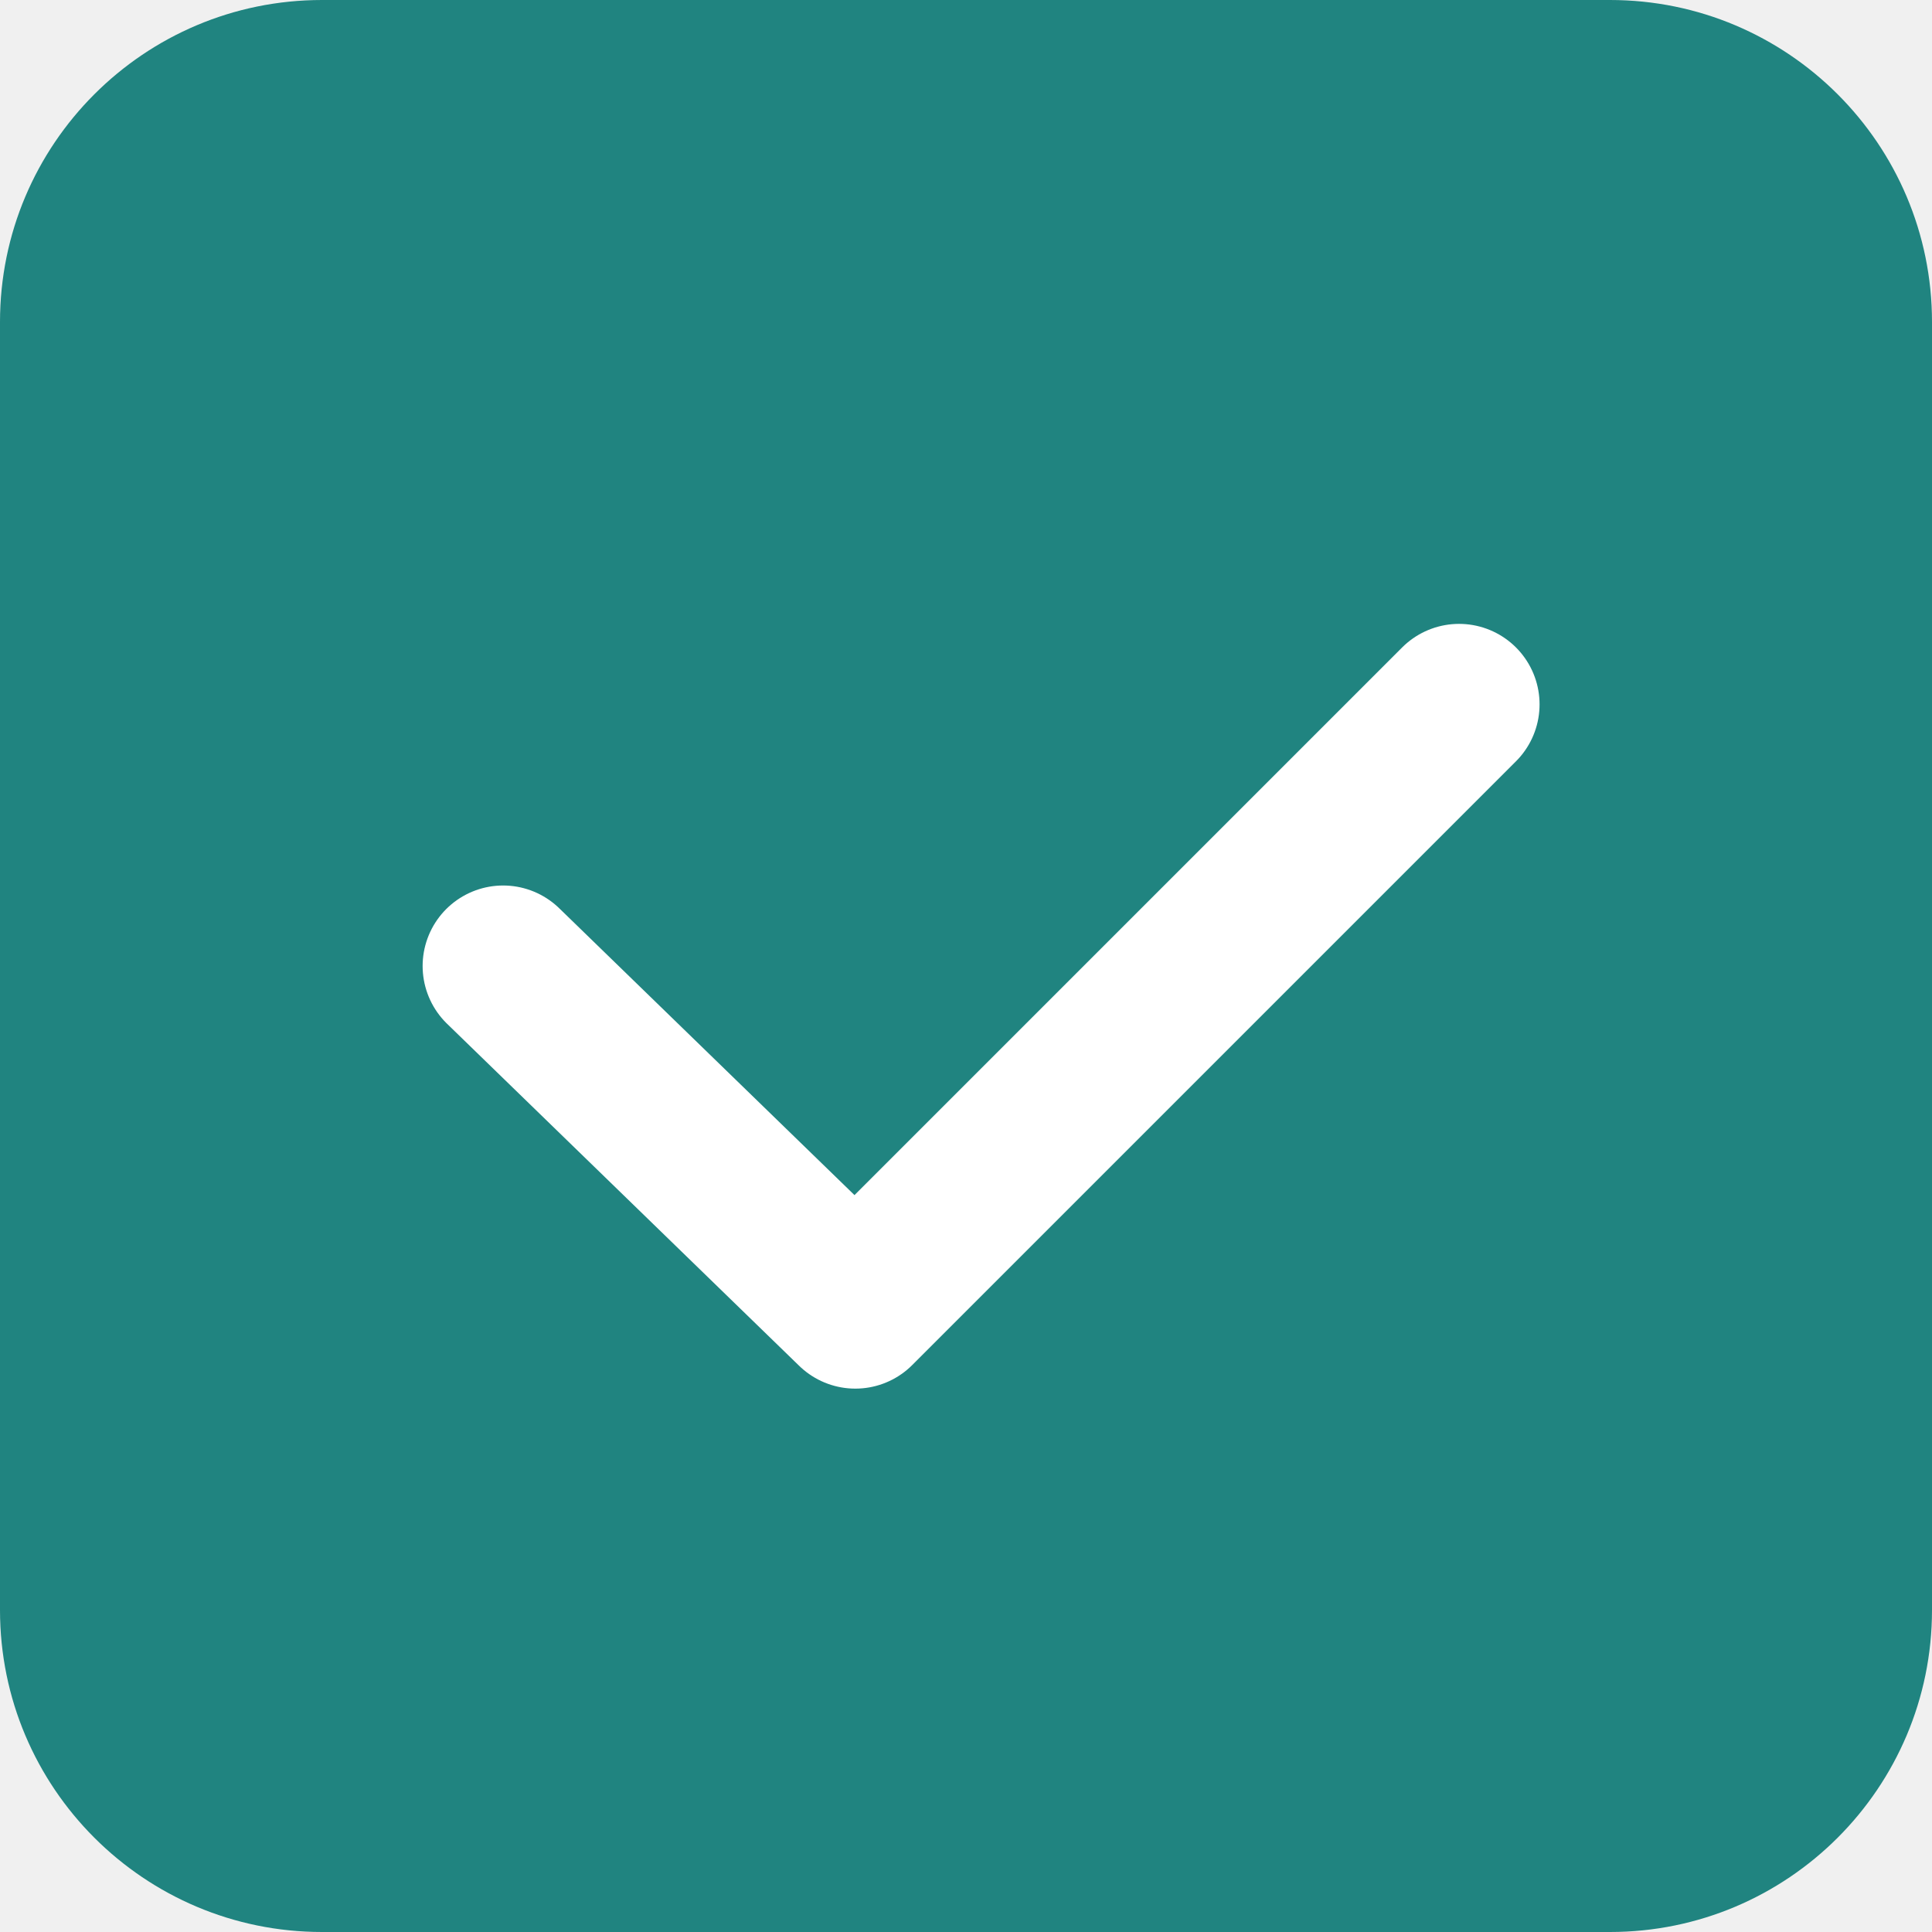
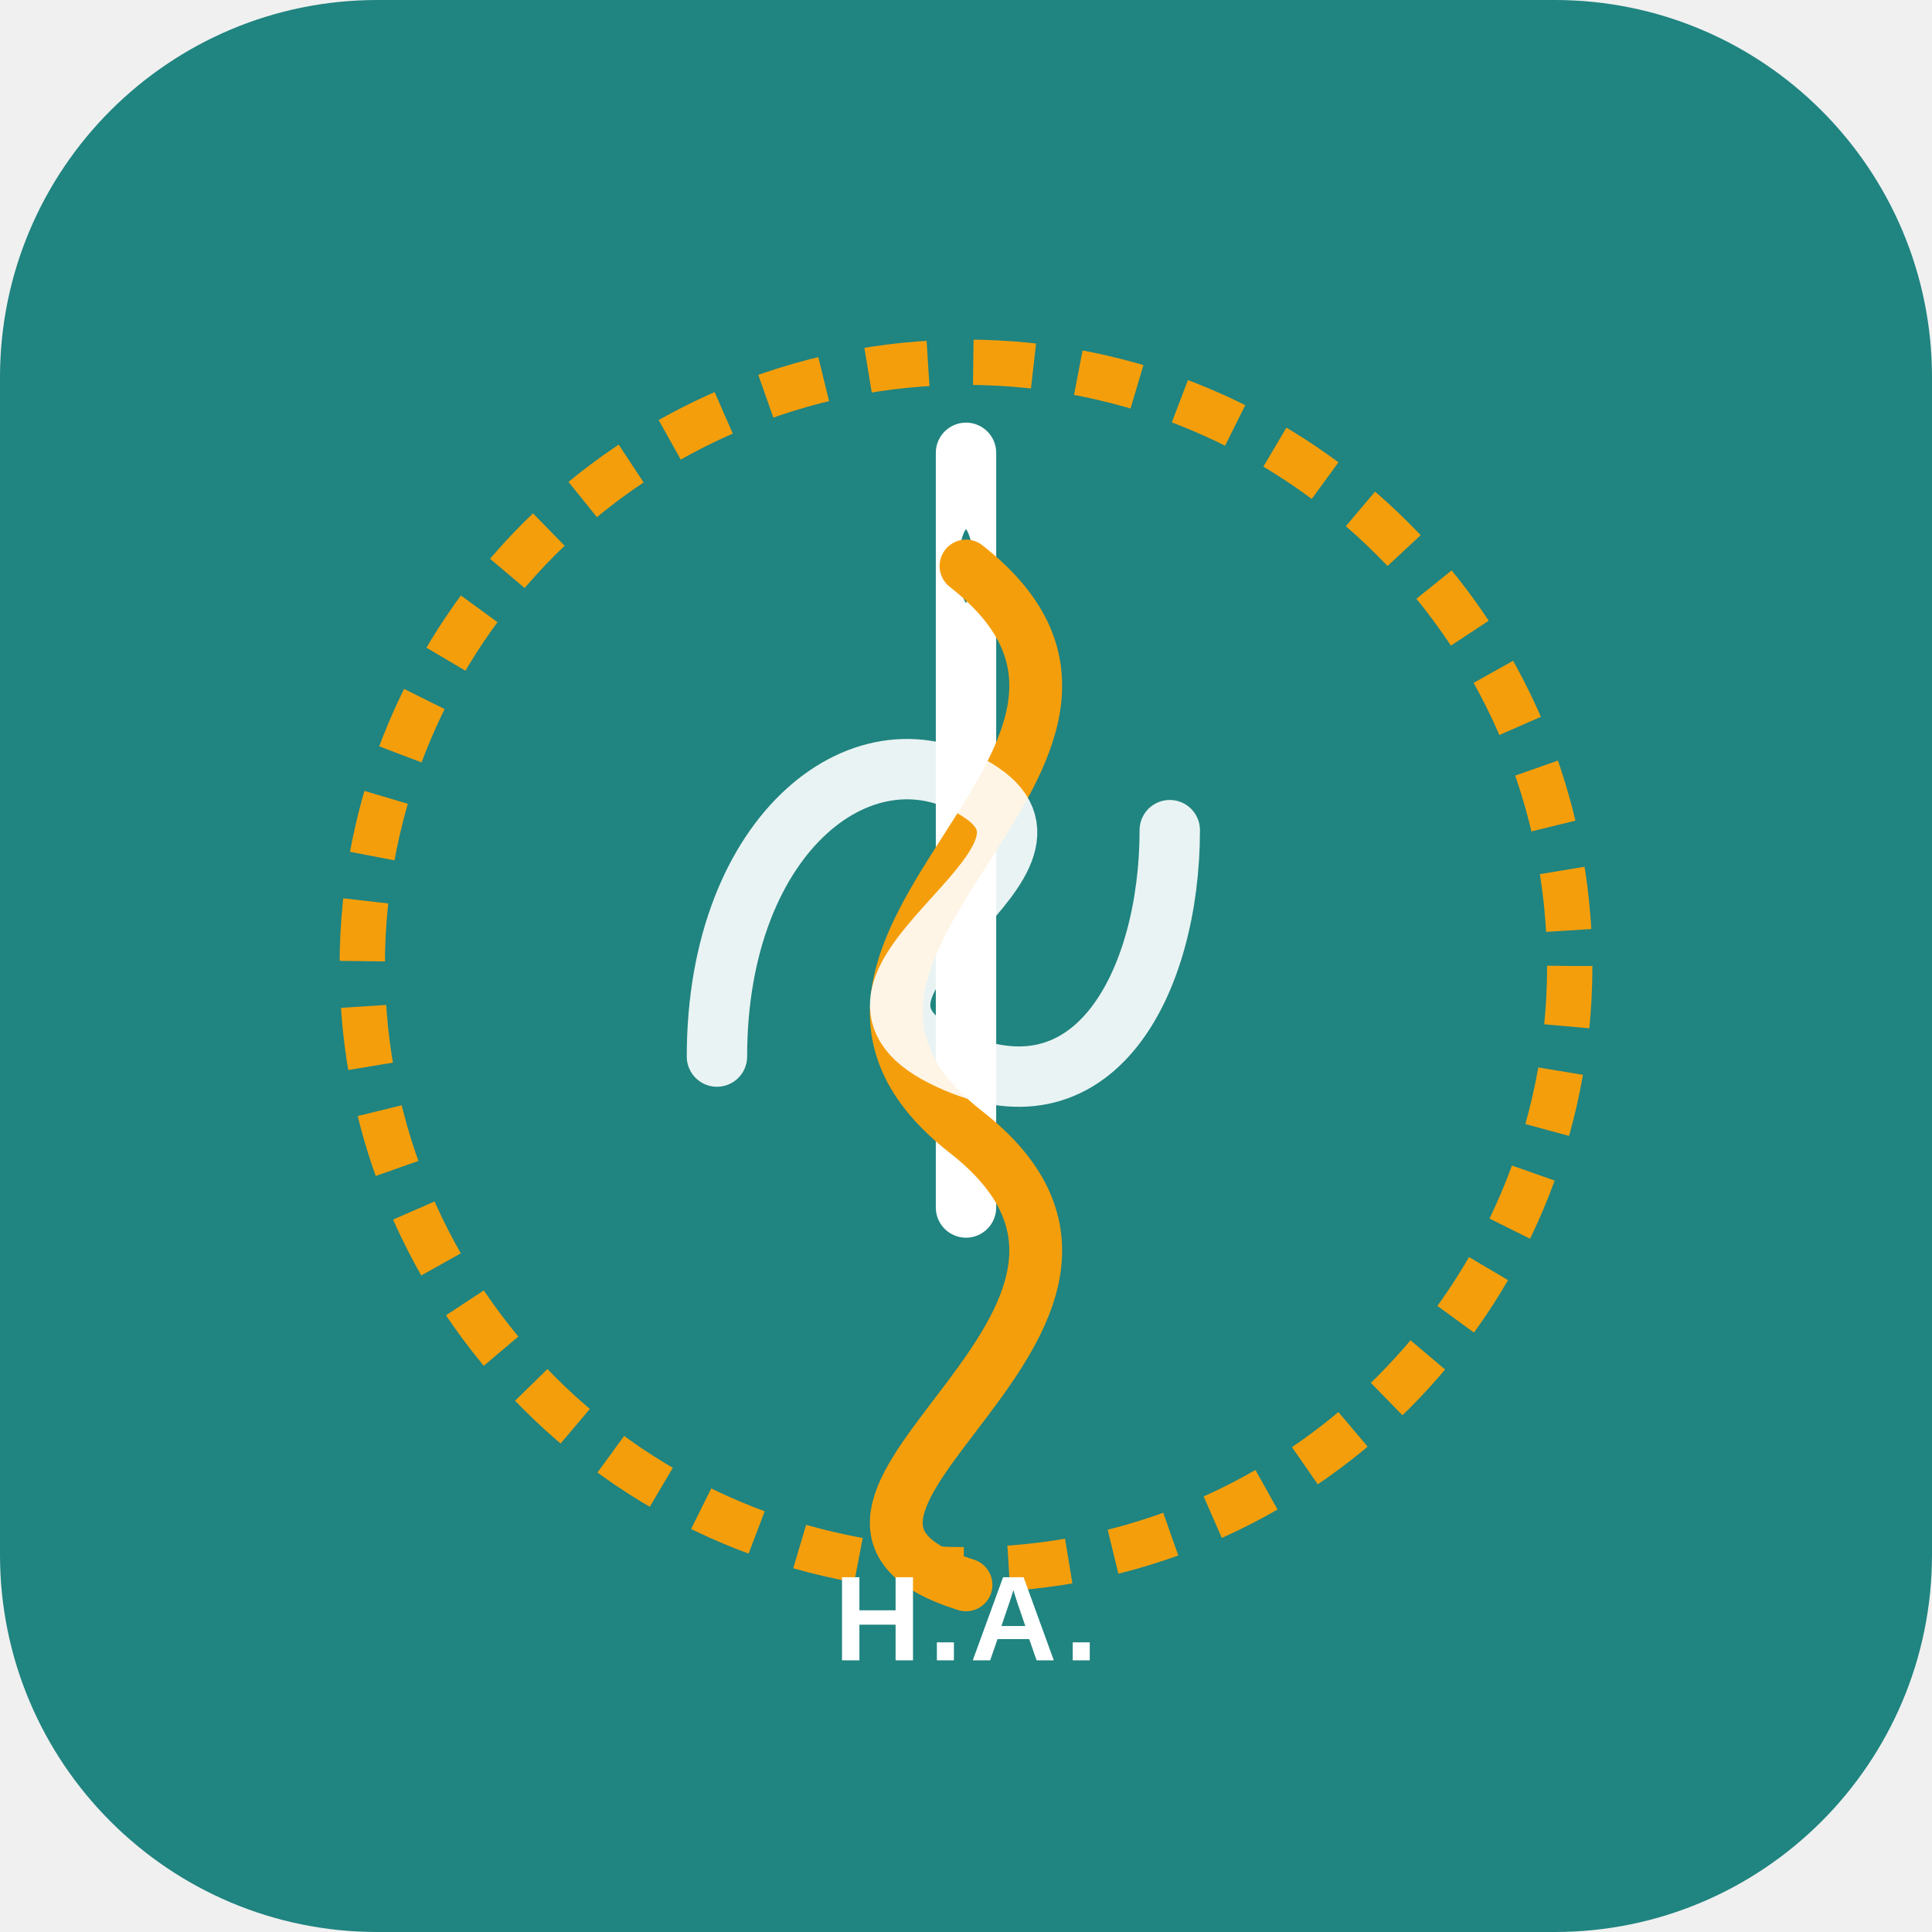
- <svg xmlns="http://www.w3.org/2000/svg" width="192" height="192" viewBox="0 0 192 192" fill="none">
-   <rect width="192" height="192" rx="32" fill="#208480" />
-   <path d="M50 96L85 130L145 70" stroke="white" stroke-width="16" stroke-linecap="round" stroke-linejoin="round" />
+ <svg xmlns="http://www.w3.org/2000/svg" width="512" height="512" viewBox="0 0 512 512" fill="none">
+   <rect width="512" height="512" rx="100" fill="#208480" />
+   <circle cx="256" cy="256" r="160" stroke="#F59E0B" stroke-width="12" stroke-dasharray="16 12" fill="none" />
+   <path d="M256 120 L256 320" stroke="white" stroke-width="16" stroke-linecap="round" />
+   <ellipse cx="256" cy="150" rx="4" ry="12" fill="#208480" stroke="white" stroke-width="4" />
+   <path d="M256 150 C320 200, 192 250, 256 300 C320 350, 192 400, 256 420" stroke="#F59E0B" stroke-width="14" stroke-linecap="round" fill="none" />
+   <path d="M190 280 C190 220, 230 190, 260 210 C290 230, 210 260, 250 280 C290 300, 310 260, 310 220" stroke="white" stroke-width="16" stroke-linecap="round" fill="none" opacity="0.9" />
+   <text x="256" y="440" font-family="Arial, sans-serif" font-weight="900" font-size="32" fill="white" text-anchor="middle" letter-spacing="2">H.A.</text>
</svg>
